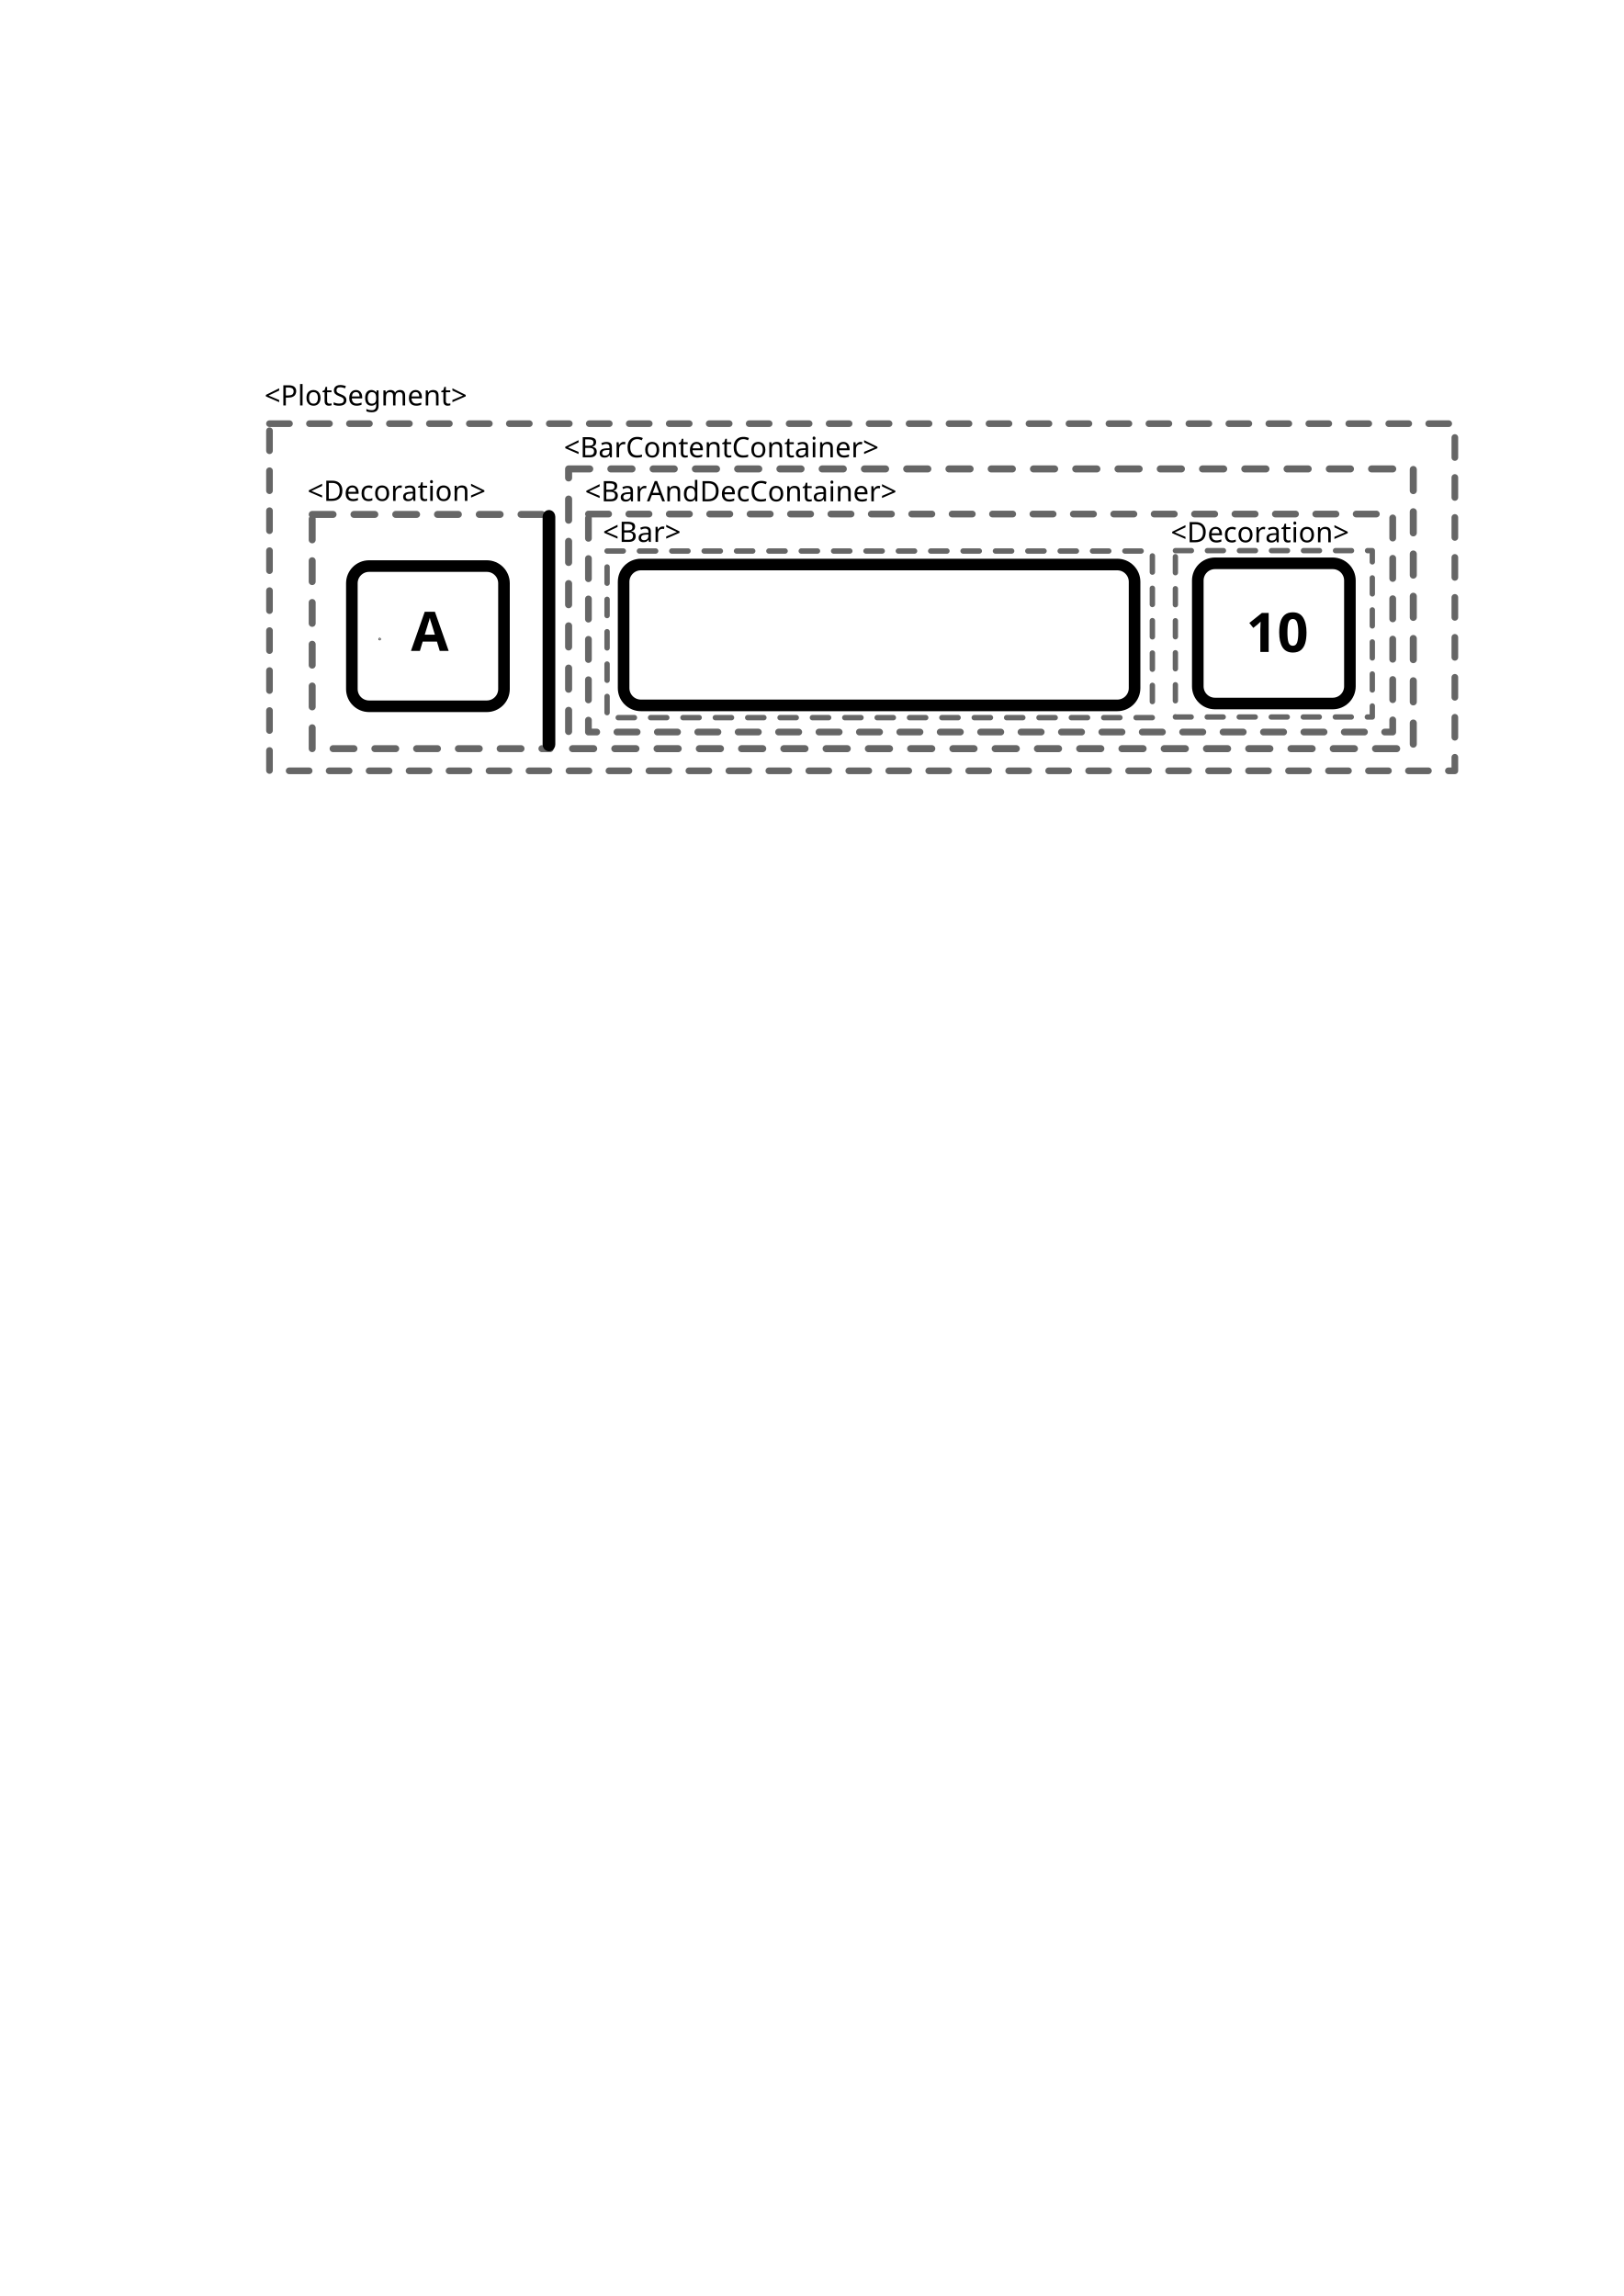
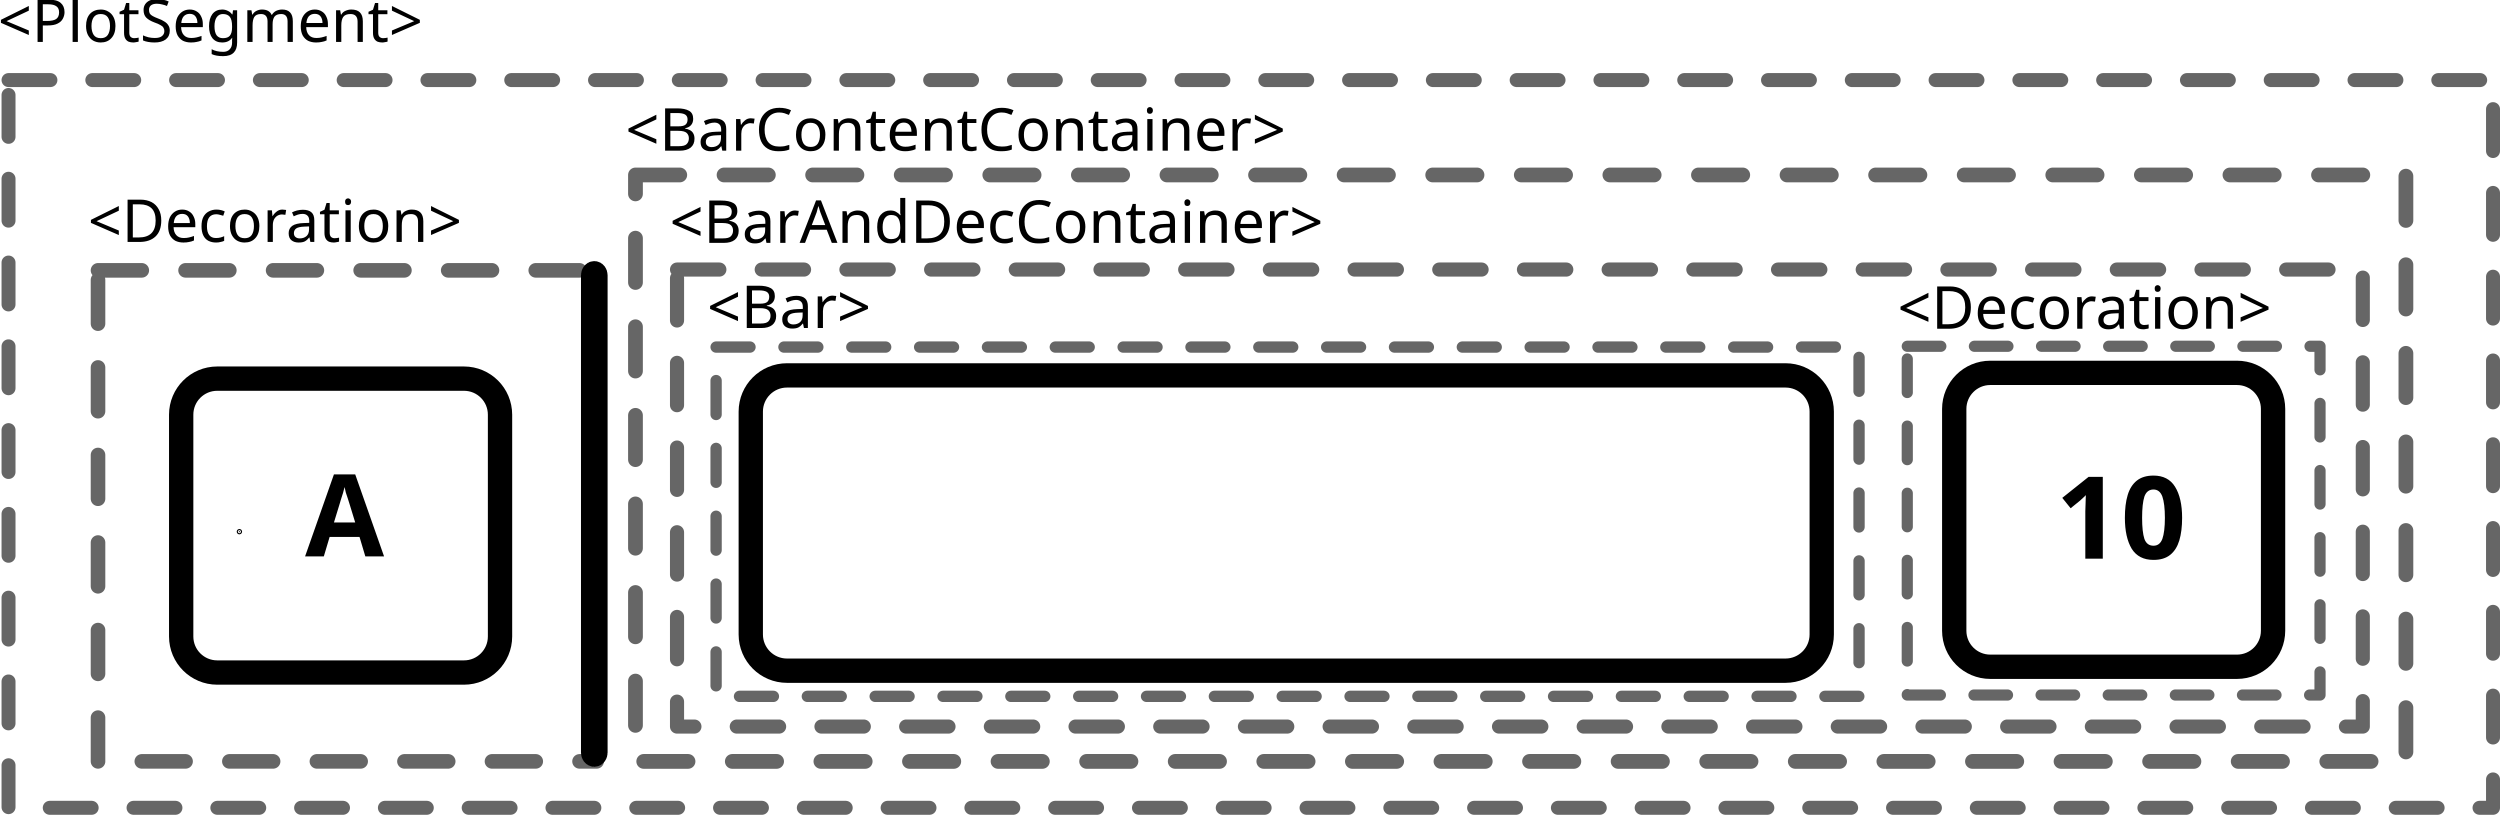
- <svg xmlns="http://www.w3.org/2000/svg" width="210mm" height="297mm" viewBox="0 0 210 297" version="1.1" id="svg5">
+ <svg xmlns="http://www.w3.org/2000/svg" width="154.264mm" height="50.277mm" viewBox="0 0 154.264 50.277" version="1.1" id="svg5">
  <defs id="defs2" />
-   <g id="layer1">
+   <g id="layer1" transform="translate(-34.32785,-49.86093)">
    <rect style="fill:none;stroke:#000000;stroke-width:0.862;stroke-linecap:round;stroke-linejoin:round;stroke-dasharray:2.585, 2.585;stroke-dashoffset:0;stroke-opacity:0.6" id="rect234" width="153.307" height="44.905" x="34.854" y="54.802" ry="0" />
    <rect style="fill:none;stroke:#000000;stroke-width:0.9;stroke-linecap:round;stroke-linejoin:round;stroke-dasharray:2.701, 2.701;stroke-dashoffset:0;stroke-opacity:0.6" id="rect1103" width="30.768" height="30.299" x="40.376" y="66.543" ry="0" />
    <text xml:space="preserve" style="font-style:normal;font-variant:normal;font-weight:500;font-stretch:normal;font-size:4.939px;font-family:Barlow;-inkscape-font-specification:'Barlow Medium';white-space:pre;inline-size:31.499;fill:#000000;fill-opacity:1;stroke:none;stroke-width:0.4;stroke-linecap:round;stroke-linejoin:round;stroke-dasharray:none;stroke-dashoffset:0;stroke-opacity:1" x="43.113" y="74.592" id="text1159" transform="matrix(0.7392916,0,0,0.7392916,7.880508,9.644792)">
-       <tspan x="43.113" y="74.592" id="tspan4232">&lt;Decoration&gt;</tspan>
+       <tspan x="43.113" y="74.592" id="tspan306">&lt;Decoration&gt;</tspan>
    </text>
    <text xml:space="preserve" style="font-style:normal;font-variant:normal;font-weight:500;font-stretch:normal;font-size:4.939px;font-family:Barlow;-inkscape-font-specification:'Barlow Medium';white-space:pre;inline-size:31.499;fill:#000000;fill-opacity:1;stroke:none;stroke-width:0.4;stroke-linecap:round;stroke-linejoin:round;stroke-dasharray:none;stroke-dashoffset:0;stroke-opacity:1" x="43.113" y="74.592" id="text1159-4" transform="matrix(0.7392916,0,0,0.7392916,119.5426,15.00037)">
-       <tspan x="43.113" y="74.592" id="tspan4234">&lt;Decoration&gt;</tspan>
+       <tspan x="43.113" y="74.592" id="tspan308">&lt;Decoration&gt;</tspan>
    </text>
    <circle id="path2350" style="fill:#000000;stroke:#000000;stroke-width:0.265" cx="49.1" cy="82.668" r="0.034" />
    <rect style="fill:none;fill-opacity:1;stroke:#000000;stroke-width:1.5;stroke-linecap:round;stroke-linejoin:round;stroke-dasharray:none;stroke-dashoffset:0;stroke-opacity:1" id="rect2460" width="19.674" height="18.135" x="45.508" y="73.225" ry="2.224" />
    <text xml:space="preserve" style="font-style:normal;font-variant:normal;font-weight:500;font-stretch:normal;font-size:4.939px;font-family:Barlow;-inkscape-font-specification:'Barlow Medium';white-space:pre;inline-size:34.507;fill:#000000;fill-opacity:1;stroke:none;stroke-width:0.4;stroke-linecap:round;stroke-linejoin:round;stroke-dasharray:none;stroke-dashoffset:0;stroke-opacity:1" x="43.113" y="74.592" id="text1159-7" transform="matrix(0.7392916,0,0,0.7392916,2.326768,-2.698975)">
-       <tspan x="43.113" y="74.592" id="tspan4236">&lt;PlotSegment&gt;</tspan>
+       <tspan x="43.113" y="74.592" id="tspan310">&lt;PlotSegment&gt;</tspan>
    </text>
    <rect style="fill:none;fill-opacity:1;stroke:#000000;stroke-width:1.342;stroke-linecap:round;stroke-linejoin:round;stroke-dasharray:none;stroke-dashoffset:0;stroke-opacity:1" id="rect2491" width="0.3" height="29.863" x="70.849" y="66.642" ry="0.206" />
    <rect style="fill:none;stroke:#000000;stroke-width:0.871;stroke-linecap:round;stroke-linejoin:round;stroke-dasharray:2.613, 2.613;stroke-dashoffset:0;stroke-opacity:0.6" id="rect1103-4" width="104.022" height="28.2" x="76.104" y="66.494" ry="0" />
    <text xml:space="preserve" style="font-style:normal;font-variant:normal;font-weight:500;font-stretch:normal;font-size:4.939px;font-family:Barlow;-inkscape-font-specification:'Barlow Medium';white-space:pre;inline-size:31.499;fill:#000000;fill-opacity:1;stroke:none;stroke-width:0.4;stroke-linecap:round;stroke-linejoin:round;stroke-dasharray:none;stroke-dashoffset:0;stroke-opacity:1" x="43.113" y="74.592" id="text1159-4-5" transform="matrix(0.7392916,0,0,0.7392916,46.08776,14.95455)">
-       <tspan x="43.113" y="74.592" id="tspan4238">&lt;Bar&gt;</tspan>
+       <tspan x="43.113" y="74.592" id="tspan312">&lt;Bar&gt;</tspan>
    </text>
    <rect style="fill:none;fill-opacity:1;stroke:#000000;stroke-width:1.5;stroke-linecap:round;stroke-linejoin:round;stroke-dasharray:none;stroke-dashoffset:0;stroke-opacity:1" id="rect2460-8" width="19.674" height="18.135" x="154.915" y="72.869" ry="2.224" />
    <text xml:space="preserve" style="font-style:normal;font-variant:normal;font-weight:600;font-stretch:normal;font-size:7.056px;font-family:Barlow;-inkscape-font-specification:'Barlow Semi-Bold';fill:#000000;fill-opacity:1;stroke:none;stroke-width:0.839;stroke-linecap:round;stroke-linejoin:round;stroke-dasharray:2.517, 2.517;stroke-dashoffset:0;stroke-opacity:1" x="161.159" y="84.331" id="text2539">
      <tspan id="tspan2537" style="font-style:normal;font-variant:normal;font-weight:600;font-stretch:normal;font-size:7.056px;font-family:Barlow;-inkscape-font-specification:'Barlow Semi-Bold';fill:#000000;fill-opacity:1;stroke:none;stroke-width:0.839" x="161.159" y="84.331">10</tspan>
    </text>
    <rect style="fill:none;stroke:#000000;stroke-width:0.69;stroke-linecap:round;stroke-linejoin:round;stroke-dasharray:2.071, 2.071;stroke-dashoffset:0;stroke-opacity:0.6" id="rect1103-9" width="25.469" height="21.52" x="152.017" y="71.228" ry="0" />
    <rect style="fill:none;fill-opacity:1;stroke:#000000;stroke-width:1.5;stroke-linecap:round;stroke-linejoin:round;stroke-dasharray:none;stroke-dashoffset:0;stroke-opacity:1" id="rect2460-85" width="66.084" height="18.221" x="80.655" y="73.025" ry="2.235" />
    <rect style="fill:none;stroke:#000000;stroke-width:0.698;stroke-linecap:round;stroke-linejoin:round;stroke-dasharray:2.093, 2.093;stroke-dashoffset:0;stroke-opacity:0.6" id="rect1103-9-4" width="70.526" height="21.553" x="78.515" y="71.277" ry="0" />
    <text xml:space="preserve" style="font-style:normal;font-variant:normal;font-weight:500;font-stretch:normal;font-size:4.939px;font-family:Barlow;-inkscape-font-specification:'Barlow Medium';white-space:pre;inline-size:58.541;display:inline;fill:#000000;fill-opacity:1;stroke:none;stroke-width:0.4;stroke-linecap:round;stroke-linejoin:round;stroke-dasharray:none;stroke-dashoffset:0;stroke-opacity:1" x="43.113" y="74.592" id="text1159-4-6" transform="matrix(0.7392916,0,0,0.7392916,41.04901,4.011878)">
-       <tspan x="43.113" y="74.592" id="tspan4240">&lt;BarContentContainer&gt;</tspan>
+       <tspan x="43.113" y="74.592" id="tspan314">&lt;BarContentContainer&gt;</tspan>
    </text>
    <rect style="fill:none;stroke:#000000;stroke-width:0.911;stroke-linecap:round;stroke-linejoin:round;stroke-dasharray:2.733, 2.733;stroke-dashoffset:0;stroke-opacity:0.6" id="rect1103-4-8" width="109.246" height="36.187" x="73.54" y="60.657" ry="0" />
    <text xml:space="preserve" style="font-style:normal;font-variant:normal;font-weight:500;font-stretch:normal;font-size:4.939px;font-family:Barlow;-inkscape-font-specification:'Barlow Medium';white-space:pre;inline-size:58.541;display:inline;fill:#000000;fill-opacity:1;stroke:none;stroke-width:0.4;stroke-linecap:round;stroke-linejoin:round;stroke-dasharray:none;stroke-dashoffset:0;stroke-opacity:1" x="43.113" y="74.592" id="text1159-4-6-9" transform="matrix(0.7392916,0,0,0.7392916,43.77494,9.700787)">
-       <tspan x="43.113" y="74.592" id="tspan4242">&lt;BarAndDecContainer&gt;</tspan>
+       <tspan x="43.113" y="74.592" id="tspan316">&lt;BarAndDecContainer&gt;</tspan>
    </text>
    <text xml:space="preserve" style="font-style:normal;font-variant:normal;font-weight:600;font-stretch:normal;font-size:7.056px;font-family:Barlow;-inkscape-font-specification:'Barlow Semi-Bold';fill:#000000;fill-opacity:1;stroke:none;stroke-width:1.342;stroke-linecap:round;stroke-linejoin:round;stroke-dasharray:none;stroke-dashoffset:0;stroke-opacity:1" x="53.151" y="84.196" id="text3463">
      <tspan id="tspan3461" style="stroke-width:1.342" x="53.151" y="84.196">A</tspan>
    </text>
  </g>
</svg>
